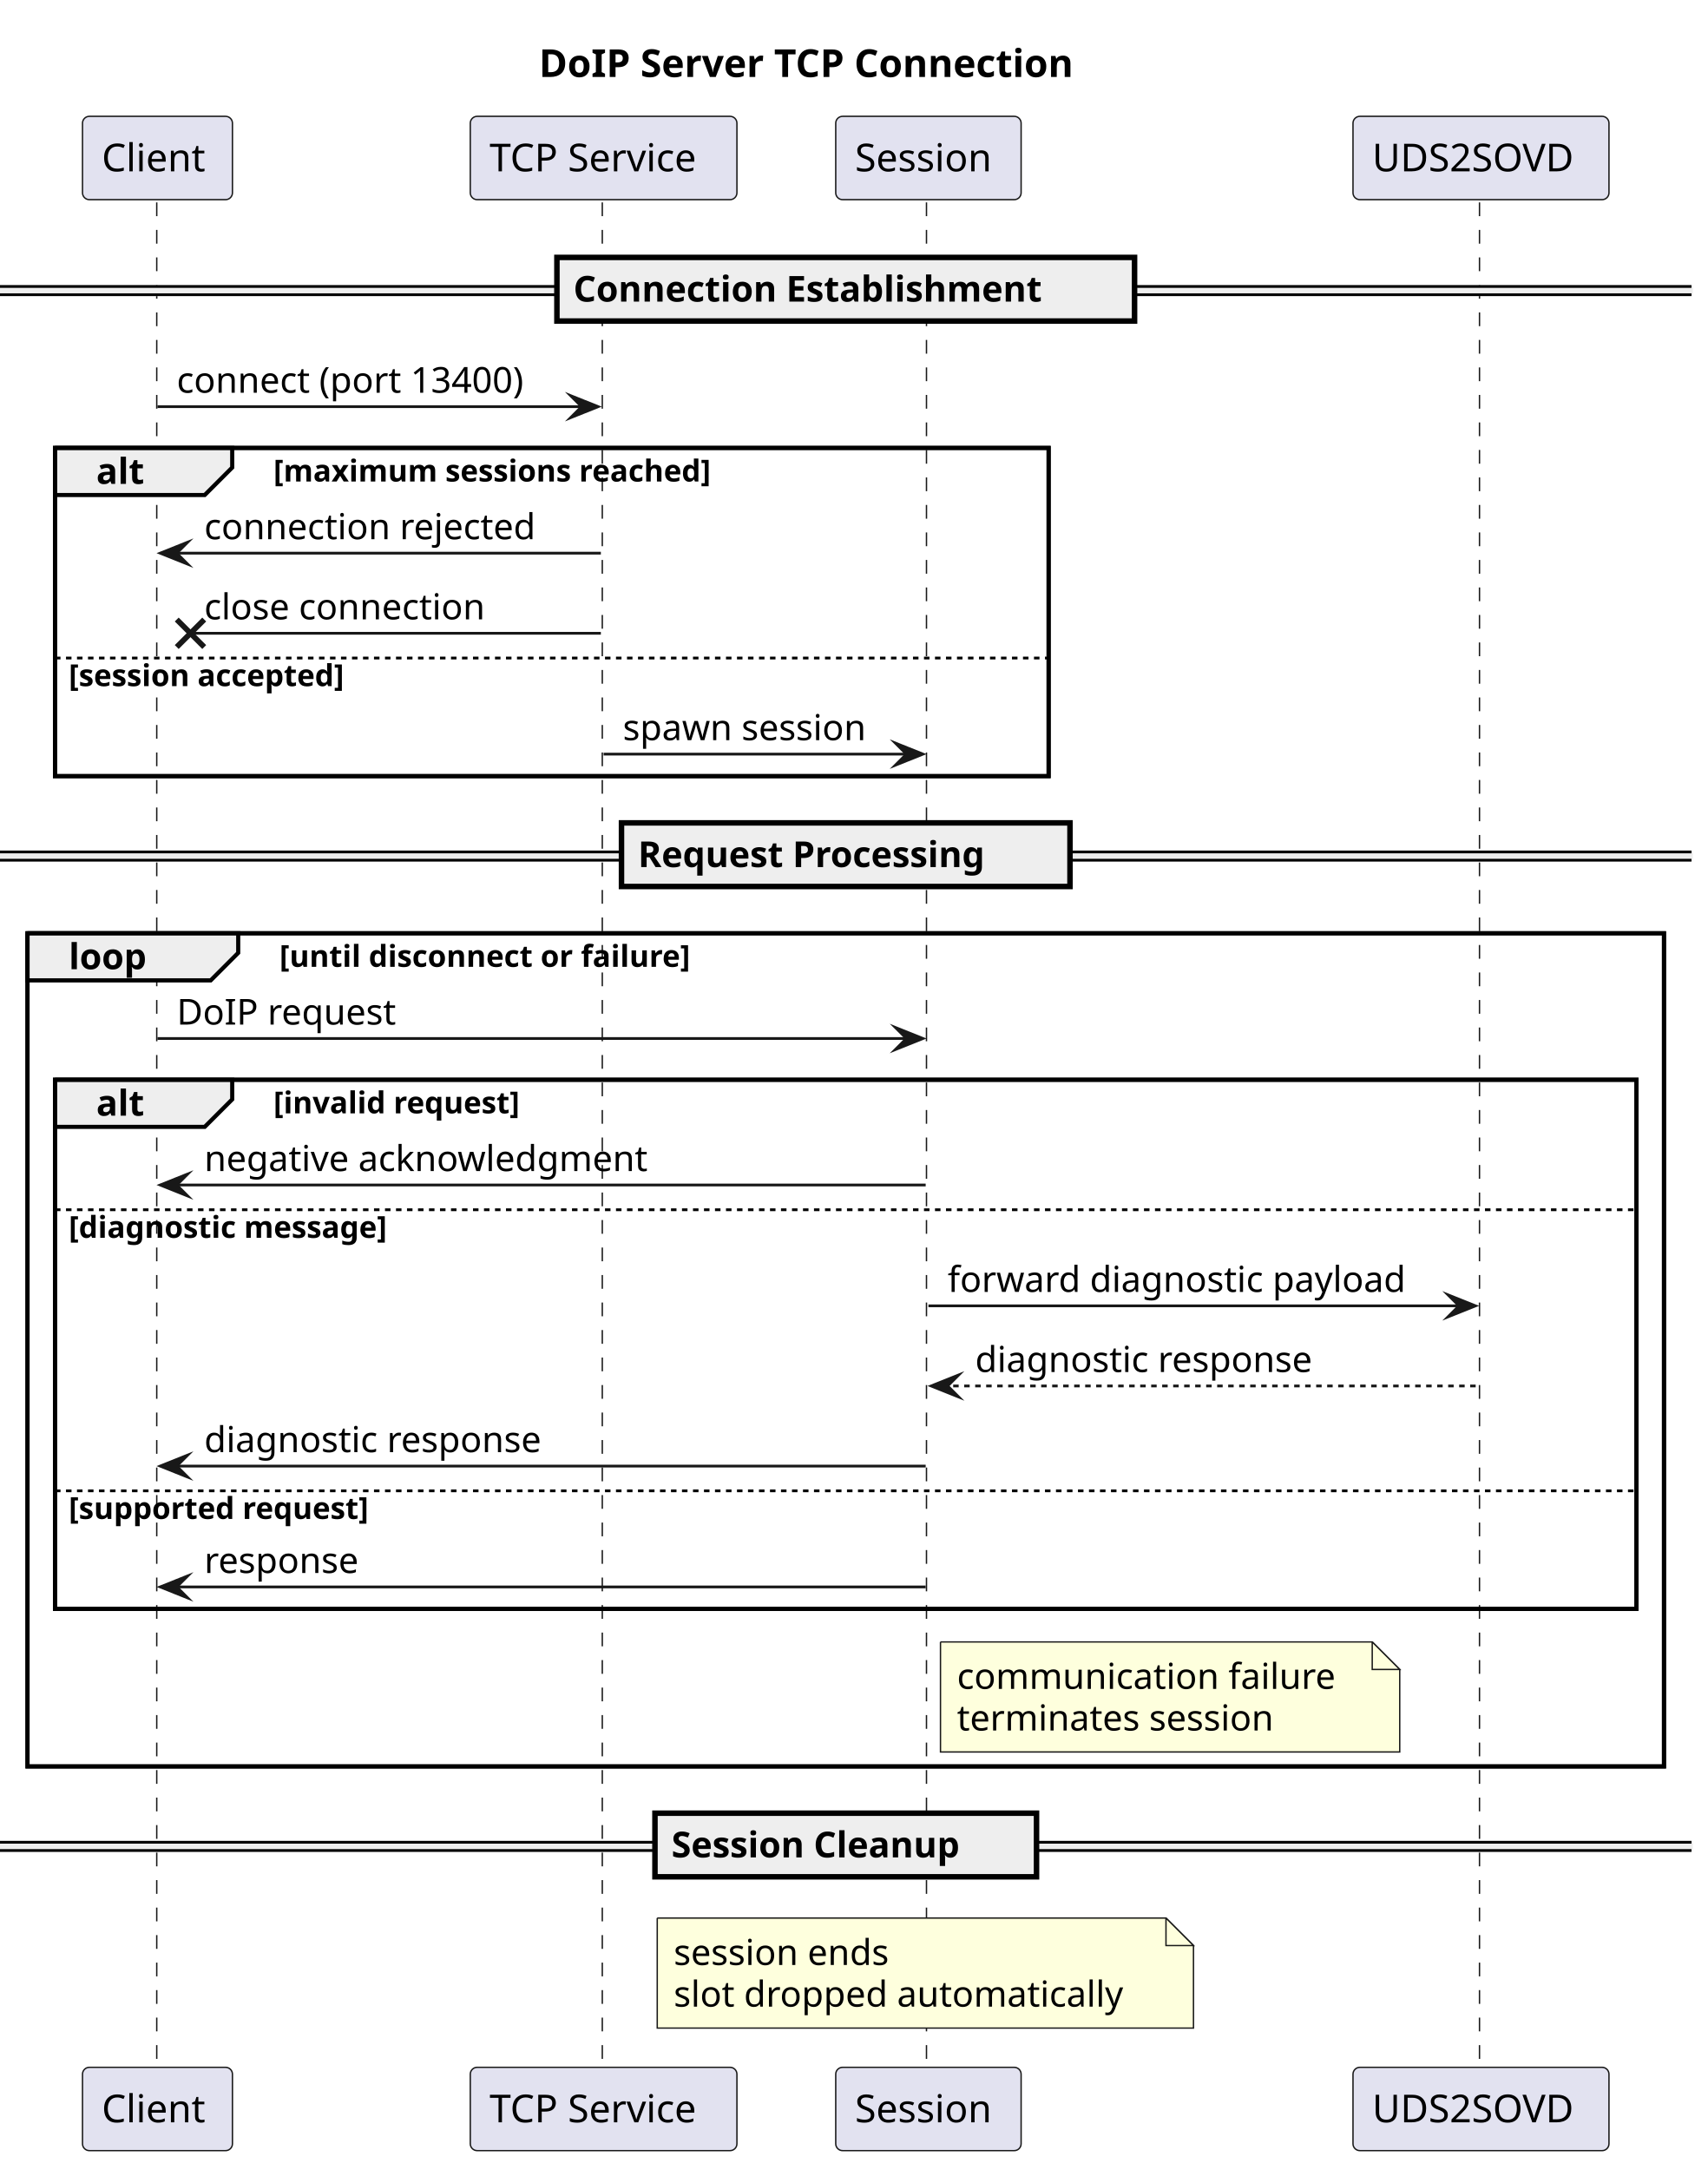
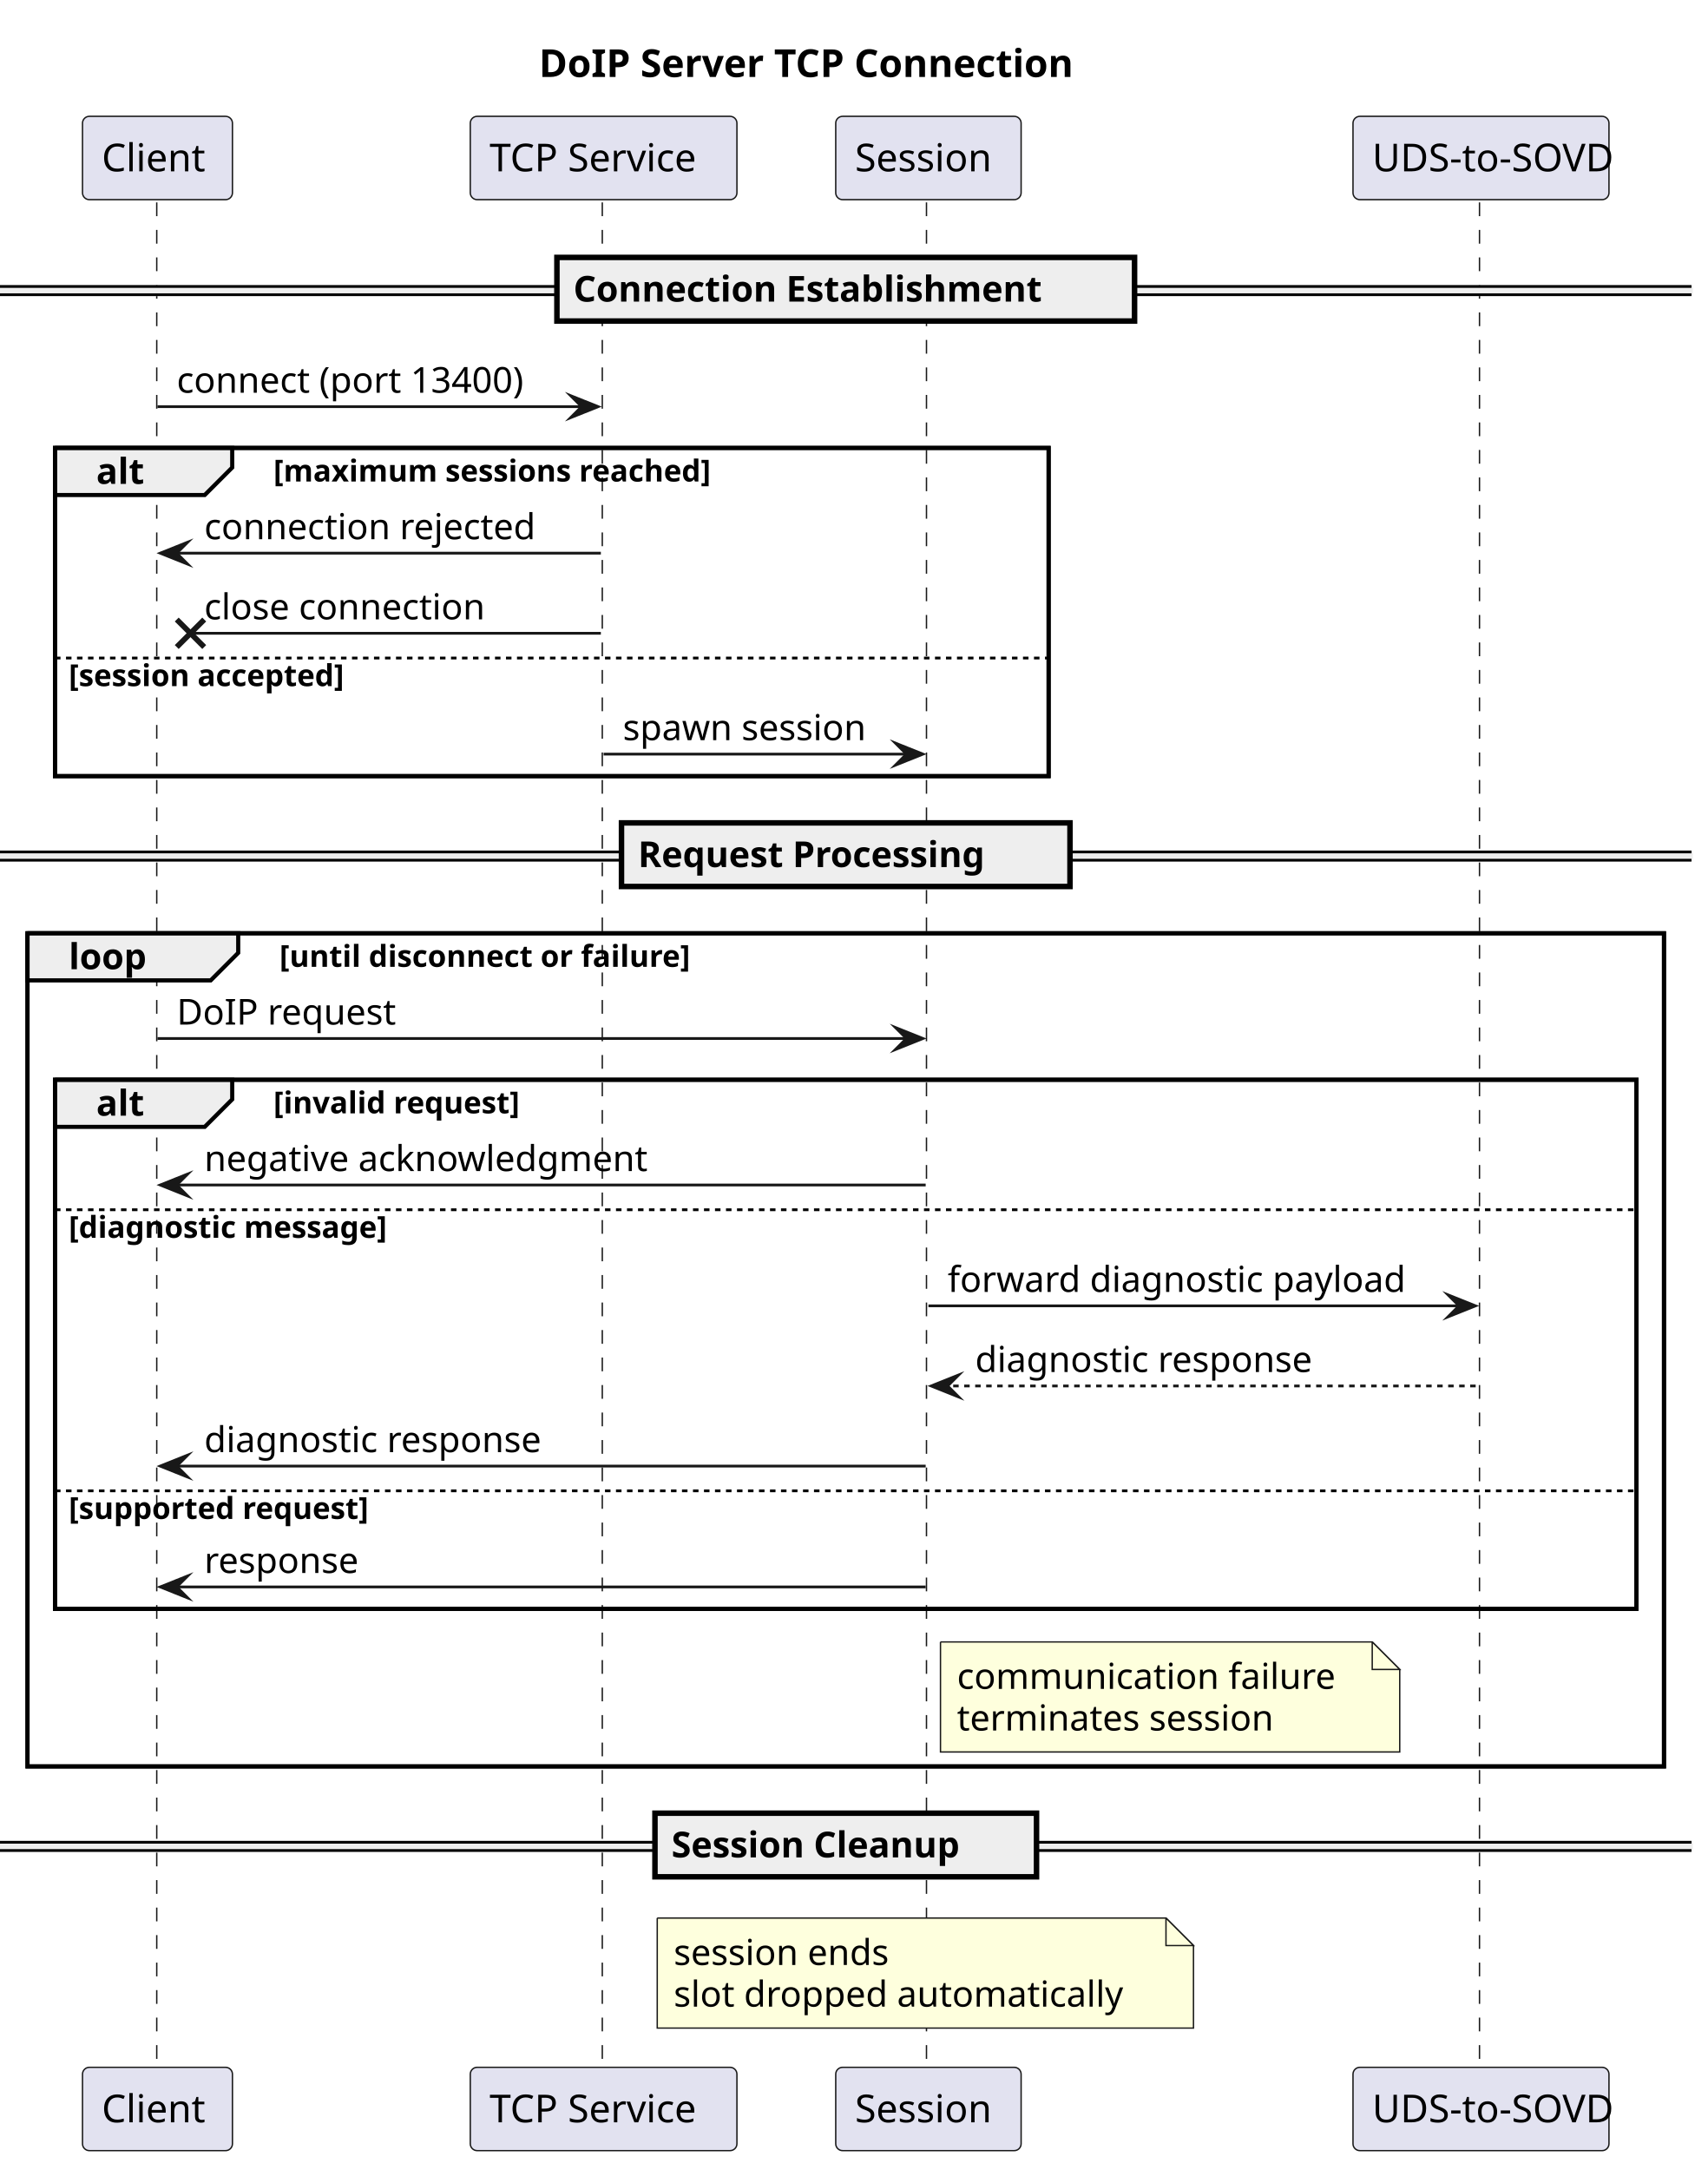
<svg xmlns="http://www.w3.org/2000/svg" version="1.1" data-diagram-type="SEQUENCE" style="width:621px;height:789px;background:#FFFFFF;" width="621px" height="789px" viewBox="0 0 621 789" zoomAndPan="magnify" preserveAspectRatio="none" contentStyleType="text/css">
  <defs />
  <g>
    <g class="title" data-source-line="1">
      <text x="195.986" y="27.995" fill="#000000" font-size="14" lengthAdjust="spacing" textLength="222.12" font-weight="700" font-family="sans-serif">DoIP Server TCP Connection</text>
    </g>
    <rect x="20" y="162.859" width="361.323" height="119.336" fill="none" style="stroke:#000000;stroke-width:1.5;" />
    <rect x="10" y="339.328" width="595.092" height="302.938" fill="none" style="stroke:#000000;stroke-width:1.5;" />
    <rect x="20" y="392.594" width="575.092" height="192.406" fill="none" style="stroke:#000000;stroke-width:1.5;" />
    <g class="participant-lifeline" data-qualified-name="Client" data-entity-uid="part1" id="part1-lifeline" data-source-line="12">
      <g>
        <rect x="53.265" y="73.594" width="8" height="679.07" fill="#000000" fill-opacity="0" />
        <line x1="57" y1="73.594" x2="57" y2="752.664" style="stroke:#181818;stroke-width:0.5;stroke-dasharray:5,5;" />
      </g>
    </g>
    <g class="participant-lifeline" data-qualified-name="Tcp" data-entity-uid="part2" id="part2-lifeline" data-source-line="13">
      <g>
        <rect x="215.498" y="73.594" width="8" height="679.07" fill="#000000" fill-opacity="0" />
        <line x1="219.018" y1="73.594" x2="219.018" y2="752.664" style="stroke:#181818;stroke-width:0.5;stroke-dasharray:5,5;" />
      </g>
    </g>
    <g class="participant-lifeline" data-qualified-name="Sess" data-entity-uid="part3" id="part3-lifeline" data-source-line="14">
      <g>
        <rect x="333.615" y="73.594" width="8" height="679.07" fill="#000000" fill-opacity="0" />
        <line x1="336.907" y1="73.594" x2="336.907" y2="752.664" style="stroke:#181818;stroke-width:0.5;stroke-dasharray:5,5;" />
      </g>
    </g>
    <g class="participant-lifeline" data-qualified-name="Proxy" data-entity-uid="part4" id="part4-lifeline" data-source-line="15">
      <g>
        <rect x="534.549" y="73.594" width="8" height="679.07" fill="#000000" fill-opacity="0" />
        <line x1="538.007" y1="73.594" x2="538.007" y2="752.664" style="stroke:#181818;stroke-width:0.5;stroke-dasharray:5,5;" />
      </g>
    </g>
    <g class="participant participant-head" data-qualified-name="Client" data-entity-uid="part1" id="part1-head" data-source-line="12">
      <rect x="30" y="42.297" width="54.53" height="30.297" fill="#E2E2F0" style="stroke:#181818;stroke-width:0.5;" rx="2.5" ry="2.5" />
      <text x="37" y="62.292" fill="#000000" font-size="14" lengthAdjust="spacing" textLength="40.53" font-family="sans-serif">Client</text>
    </g>
    <g class="participant participant-tail" data-qualified-name="Client" data-entity-uid="part1" id="part1-tail" data-source-line="12">
      <rect x="30" y="751.664" width="54.53" height="30.297" fill="#E2E2F0" style="stroke:#181818;stroke-width:0.5;" rx="2.5" ry="2.5" />
      <text x="37" y="771.659" fill="#000000" font-size="14" lengthAdjust="spacing" textLength="40.53" font-family="sans-serif">Client</text>
    </g>
    <g class="participant participant-head" data-qualified-name="Tcp" data-entity-uid="part2" id="part2-head" data-source-line="13">
      <rect x="171.018" y="42.297" width="96.961" height="30.297" fill="#E2E2F0" style="stroke:#181818;stroke-width:0.5;" rx="2.5" ry="2.5" />
      <text x="178.018" y="62.292" fill="#000000" font-size="14" lengthAdjust="spacing" textLength="82.961" font-family="sans-serif">TCP Service</text>
    </g>
    <g class="participant participant-tail" data-qualified-name="Tcp" data-entity-uid="part2" id="part2-tail" data-source-line="13">
      <rect x="171.018" y="751.664" width="96.961" height="30.297" fill="#E2E2F0" style="stroke:#181818;stroke-width:0.5;" rx="2.5" ry="2.5" />
      <text x="178.018" y="771.659" fill="#000000" font-size="14" lengthAdjust="spacing" textLength="82.961" font-family="sans-serif">TCP Service</text>
    </g>
    <g class="participant participant-head" data-qualified-name="Sess" data-entity-uid="part3" id="part3-head" data-source-line="14">
      <rect x="303.907" y="42.297" width="67.416" height="30.297" fill="#E2E2F0" style="stroke:#181818;stroke-width:0.5;" rx="2.5" ry="2.5" />
      <text x="310.907" y="62.292" fill="#000000" font-size="14" lengthAdjust="spacing" textLength="53.416" font-family="sans-serif">Session</text>
    </g>
    <g class="participant participant-tail" data-qualified-name="Sess" data-entity-uid="part3" id="part3-tail" data-source-line="14">
      <rect x="303.907" y="751.664" width="67.416" height="30.297" fill="#E2E2F0" style="stroke:#181818;stroke-width:0.5;" rx="2.5" ry="2.5" />
      <text x="310.907" y="771.659" fill="#000000" font-size="14" lengthAdjust="spacing" textLength="53.416" font-family="sans-serif">Session</text>
    </g>
    <g class="participant participant-head" data-qualified-name="Proxy" data-entity-uid="part4" id="part4-head" data-source-line="15">
      <rect x="492.007" y="42.297" width="93.085" height="30.297" fill="#E2E2F0" style="stroke:#181818;stroke-width:0.5;" rx="2.5" ry="2.5" />
-       <text x="499.007" y="62.292" fill="#000000" font-size="14" lengthAdjust="spacing" textLength="79.085" font-family="sans-serif">UDS2SOVD</text>
+       <text x="499.007" y="62.292" fill="#000000" font-size="14" lengthAdjust="spacing" textLength="79.085" font-family="sans-serif">UDS-to-SOVD</text>
    </g>
    <g class="participant participant-tail" data-qualified-name="Proxy" data-entity-uid="part4" id="part4-tail" data-source-line="15">
      <rect x="492.007" y="751.664" width="93.085" height="30.297" fill="#E2E2F0" style="stroke:#181818;stroke-width:0.5;" rx="2.5" ry="2.5" />
-       <text x="499.007" y="771.659" fill="#000000" font-size="14" lengthAdjust="spacing" textLength="79.085" font-family="sans-serif">UDS2SOVD</text>
+       <text x="499.007" y="771.659" fill="#000000" font-size="14" lengthAdjust="spacing" textLength="79.085" font-family="sans-serif">UDS-to-SOVD</text>
    </g>
    <rect x="0" y="104.16" width="615.092" height="3" fill="#EEEEEE" style="stroke:#EEEEEE;stroke-width:1;" />
    <line x1="0" y1="104.16" x2="615.092" y2="104.16" style="stroke:#000000;stroke-width:1;" />
    <line x1="0" y1="107.16" x2="615.092" y2="107.16" style="stroke:#000000;stroke-width:1;" />
    <rect x="202.516" y="93.594" width="210.06" height="23.133" fill="#EEEEEE" style="stroke:#000000;stroke-width:2;" />
    <text x="208.516" y="109.661" fill="#000000" font-size="13" lengthAdjust="spacing" textLength="191.534" font-weight="700" font-family="sans-serif">Connection Establishment</text>
    <g class="message" data-entity-1="part1" data-entity-2="part2" id="msg1" data-source-line="19">
      <polygon points="207.498,143.859,217.498,147.859,207.498,151.859,211.498,147.859" fill="#181818" style="stroke:#181818;stroke-width:1;stroke-linejoin:miter;stroke-miterlimit:10;" />
      <line x1="57.265" y1="147.859" x2="213.498" y2="147.859" style="stroke:#181818;stroke-width:1;" />
      <text x="64.265" y="142.793" fill="#000000" font-size="13" lengthAdjust="spacing" textLength="138.233" font-family="sans-serif">connect (port 13400)</text>
    </g>
    <path d="M20,162.859 L84.443,162.859 L84.443,169.992 L74.443,179.992 L20,179.992 L20,162.859" style="stroke:#000000;stroke-width:1.5;" fill="#EEEEEE" />
    <rect x="20" y="162.859" width="361.323" height="119.336" fill="none" style="stroke:#000000;stroke-width:1.5;" />
    <text x="35" y="175.926" fill="#000000" font-size="13" lengthAdjust="spacing" textLength="19.443" font-weight="700" font-family="sans-serif">alt</text>
    <text x="99.443" y="175.07" fill="#000000" font-size="11" lengthAdjust="spacing" textLength="181.022" font-weight="700" font-family="sans-serif">[maximum sessions reached]</text>
    <g class="message" data-entity-1="part2" data-entity-2="part1" id="msg2" data-source-line="22">
      <polygon points="68.265,197.125,58.265,201.125,68.265,205.125,64.265,201.125" fill="#181818" style="stroke:#181818;stroke-width:1;stroke-linejoin:miter;stroke-miterlimit:10;" />
      <line x1="62.265" y1="201.125" x2="218.498" y2="201.125" style="stroke:#181818;stroke-width:1;" />
      <text x="74.265" y="196.059" fill="#000000" font-size="13" lengthAdjust="spacing" textLength="129.207" font-family="sans-serif">connection rejected</text>
    </g>
    <g class="message" data-entity-1="part2" data-entity-2="part1" id="msg3" data-source-line="23">
      <line x1="64.265" y1="225.258" x2="74.265" y2="235.258" style="stroke:#181818;stroke-width:2;" />
      <line x1="64.265" y1="235.258" x2="74.265" y2="225.258" style="stroke:#181818;stroke-width:2;" />
      <line x1="69.265" y1="230.258" x2="218.498" y2="230.258" style="stroke:#181818;stroke-width:1;" />
      <text x="74.265" y="225.192" fill="#000000" font-size="13" lengthAdjust="spacing" textLength="109.243" font-family="sans-serif">close connection</text>
    </g>
    <line x1="20" y1="239.258" x2="381.323" y2="239.258" style="stroke:#000000;stroke-width:1;stroke-dasharray:2,2;" />
    <text x="25" y="249.468" fill="#000000" font-size="11" lengthAdjust="spacing" textLength="116.537" font-weight="700" font-family="sans-serif">[session accepted]</text>
    <g class="message" data-entity-1="part2" data-entity-2="part3" id="msg4" data-source-line="26">
      <polygon points="325.615,270.195,335.615,274.195,325.615,278.195,329.615,274.195" fill="#181818" style="stroke:#181818;stroke-width:1;stroke-linejoin:miter;stroke-miterlimit:10;" />
      <line x1="219.498" y1="274.195" x2="331.615" y2="274.195" style="stroke:#181818;stroke-width:1;" />
      <text x="226.498" y="269.129" fill="#000000" font-size="13" lengthAdjust="spacing" textLength="94.117" font-family="sans-serif">spawn session</text>
    </g>
    <rect x="0" y="309.762" width="615.092" height="3" fill="#EEEEEE" style="stroke:#EEEEEE;stroke-width:1;" />
    <line x1="0" y1="309.762" x2="615.092" y2="309.762" style="stroke:#000000;stroke-width:1;" />
    <line x1="0" y1="312.762" x2="615.092" y2="312.762" style="stroke:#000000;stroke-width:1;" />
    <rect x="225.999" y="299.195" width="163.094" height="23.133" fill="#EEEEEE" style="stroke:#000000;stroke-width:2;" />
    <text x="231.999" y="315.262" fill="#000000" font-size="13" lengthAdjust="spacing" textLength="144.568" font-weight="700" font-family="sans-serif">Request Processing</text>
    <path d="M10,339.328 L86.624,339.328 L86.624,346.461 L76.624,356.461 L10,356.461 L10,339.328" style="stroke:#000000;stroke-width:1.5;" fill="#EEEEEE" />
    <rect x="10" y="339.328" width="595.092" height="302.938" fill="none" style="stroke:#000000;stroke-width:1.5;" />
    <text x="25" y="352.395" fill="#000000" font-size="13" lengthAdjust="spacing" textLength="31.624" font-weight="700" font-family="sans-serif">loop</text>
    <text x="101.624" y="351.539" fill="#000000" font-size="11" lengthAdjust="spacing" textLength="170.624" font-weight="700" font-family="sans-serif">[until disconnect or failure]</text>
    <g class="message" data-entity-1="part1" data-entity-2="part3" id="msg5" data-source-line="34">
      <polygon points="325.615,373.594,335.615,377.594,325.615,381.594,329.615,377.594" fill="#181818" style="stroke:#181818;stroke-width:1;stroke-linejoin:miter;stroke-miterlimit:10;" />
      <line x1="57.265" y1="377.594" x2="331.615" y2="377.594" style="stroke:#181818;stroke-width:1;" />
      <text x="64.265" y="372.528" fill="#000000" font-size="13" lengthAdjust="spacing" textLength="83.472" font-family="sans-serif">DoIP request</text>
    </g>
    <path d="M20,392.594 L84.443,392.594 L84.443,399.727 L74.443,409.727 L20,409.727 L20,392.594" style="stroke:#000000;stroke-width:1.5;" fill="#EEEEEE" />
    <rect x="20" y="392.594" width="575.092" height="192.406" fill="none" style="stroke:#000000;stroke-width:1.5;" />
    <text x="35" y="405.661" fill="#000000" font-size="13" lengthAdjust="spacing" textLength="19.443" font-weight="700" font-family="sans-serif">alt</text>
    <text x="99.443" y="404.804" fill="#000000" font-size="11" lengthAdjust="spacing" textLength="103.351" font-weight="700" font-family="sans-serif">[invalid request]</text>
    <g class="message" data-entity-1="part3" data-entity-2="part1" id="msg6" data-source-line="37">
      <polygon points="68.265,426.859,58.265,430.859,68.265,434.859,64.265,430.859" fill="#181818" style="stroke:#181818;stroke-width:1;stroke-linejoin:miter;stroke-miterlimit:10;" />
      <line x1="62.265" y1="430.859" x2="336.615" y2="430.859" style="stroke:#181818;stroke-width:1;" />
      <text x="74.265" y="425.793" fill="#000000" font-size="13" lengthAdjust="spacing" textLength="172.567" font-family="sans-serif">negative acknowledgment</text>
    </g>
    <line x1="20" y1="439.859" x2="595.092" y2="439.859" style="stroke:#000000;stroke-width:1;stroke-dasharray:2,2;" />
    <text x="25" y="450.07" fill="#000000" font-size="11" lengthAdjust="spacing" textLength="133.085" font-weight="700" font-family="sans-serif">[diagnostic message]</text>
    <g class="message" data-entity-1="part3" data-entity-2="part4" id="msg7" data-source-line="40">
      <polygon points="526.549,470.797,536.549,474.797,526.549,478.797,530.549,474.797" fill="#181818" style="stroke:#181818;stroke-width:1;stroke-linejoin:miter;stroke-miterlimit:10;" />
      <line x1="337.615" y1="474.797" x2="532.549" y2="474.797" style="stroke:#181818;stroke-width:1;" />
      <text x="344.615" y="469.731" fill="#000000" font-size="13" lengthAdjust="spacing" textLength="176.935" font-family="sans-serif">forward diagnostic payload</text>
    </g>
    <g class="message" data-entity-1="part4" data-entity-2="part3" id="msg8" data-source-line="41">
      <polygon points="348.615,499.93,338.615,503.93,348.615,507.93,344.615,503.93" fill="#181818" style="stroke:#181818;stroke-width:1;stroke-linejoin:miter;stroke-miterlimit:10;" />
      <line x1="342.615" y1="503.93" x2="537.549" y2="503.93" style="stroke:#181818;stroke-width:1;stroke-dasharray:2,2;" />
      <text x="354.615" y="498.864" fill="#000000" font-size="13" lengthAdjust="spacing" textLength="130.368" font-family="sans-serif">diagnostic response</text>
    </g>
    <g class="message" data-entity-1="part3" data-entity-2="part1" id="msg9" data-source-line="42">
      <polygon points="68.265,529.062,58.265,533.062,68.265,537.062,64.265,533.062" fill="#181818" style="stroke:#181818;stroke-width:1;stroke-linejoin:miter;stroke-miterlimit:10;" />
      <line x1="62.265" y1="533.062" x2="336.615" y2="533.062" style="stroke:#181818;stroke-width:1;" />
      <text x="74.265" y="527.997" fill="#000000" font-size="13" lengthAdjust="spacing" textLength="130.368" font-family="sans-serif">diagnostic response</text>
    </g>
    <line x1="20" y1="542.062" x2="595.092" y2="542.062" style="stroke:#000000;stroke-width:1;stroke-dasharray:2,2;" />
    <text x="25" y="552.273" fill="#000000" font-size="11" lengthAdjust="spacing" textLength="125.442" font-weight="700" font-family="sans-serif">[supported request]</text>
    <g class="message" data-entity-1="part3" data-entity-2="part1" id="msg10" data-source-line="45">
      <polygon points="68.265,573,58.265,577,68.265,581,64.265,577" fill="#181818" style="stroke:#181818;stroke-width:1;stroke-linejoin:miter;stroke-miterlimit:10;" />
      <line x1="62.265" y1="577" x2="336.615" y2="577" style="stroke:#181818;stroke-width:1;" />
      <text x="74.265" y="571.934" fill="#000000" font-size="13" lengthAdjust="spacing" textLength="59.331" font-family="sans-serif">response</text>
    </g>
    <path d="M342,597 L342,637 L509,637 L509,607 L499,597 L342,597" style="stroke:#181818;stroke-width:0.5;" fill="#FEFFDD" />
    <path d="M499,597 L499,607 L509,607 L499,597" style="stroke:#181818;stroke-width:0.5;" fill="#FEFFDD" />
    <text x="348" y="614.067" fill="#000000" font-size="13" lengthAdjust="spacing" textLength="146.015" font-family="sans-serif">communication failure</text>
    <text x="348" y="629.2" fill="#000000" font-size="13" lengthAdjust="spacing" textLength="123.043" font-family="sans-serif">terminates session</text>
    <rect x="0" y="669.832" width="615.092" height="3" fill="#EEEEEE" style="stroke:#EEEEEE;stroke-width:1;" />
    <line x1="0" y1="669.832" x2="615.092" y2="669.832" style="stroke:#000000;stroke-width:1;" />
    <line x1="0" y1="672.832" x2="615.092" y2="672.832" style="stroke:#000000;stroke-width:1;" />
    <rect x="238.171" y="659.266" width="138.75" height="23.133" fill="#EEEEEE" style="stroke:#000000;stroke-width:2;" />
    <text x="244.171" y="675.332" fill="#000000" font-size="13" lengthAdjust="spacing" textLength="120.225" font-weight="700" font-family="sans-serif">Session Cleanup</text>
    <path d="M239,697.398 L239,737.398 L434,737.398 L434,707.398 L424,697.398 L239,697.398" style="stroke:#181818;stroke-width:0.5;" fill="#FEFFDD" />
    <path d="M424,697.398 L424,707.398 L434,707.398 L424,697.398" style="stroke:#181818;stroke-width:0.5;" fill="#FEFFDD" />
    <text x="245" y="714.465" fill="#000000" font-size="13" lengthAdjust="spacing" textLength="83.516" font-family="sans-serif">session ends</text>
    <text x="245" y="729.598" fill="#000000" font-size="13" lengthAdjust="spacing" textLength="174.63" font-family="sans-serif">slot dropped automatically</text>
  </g>
</svg>
